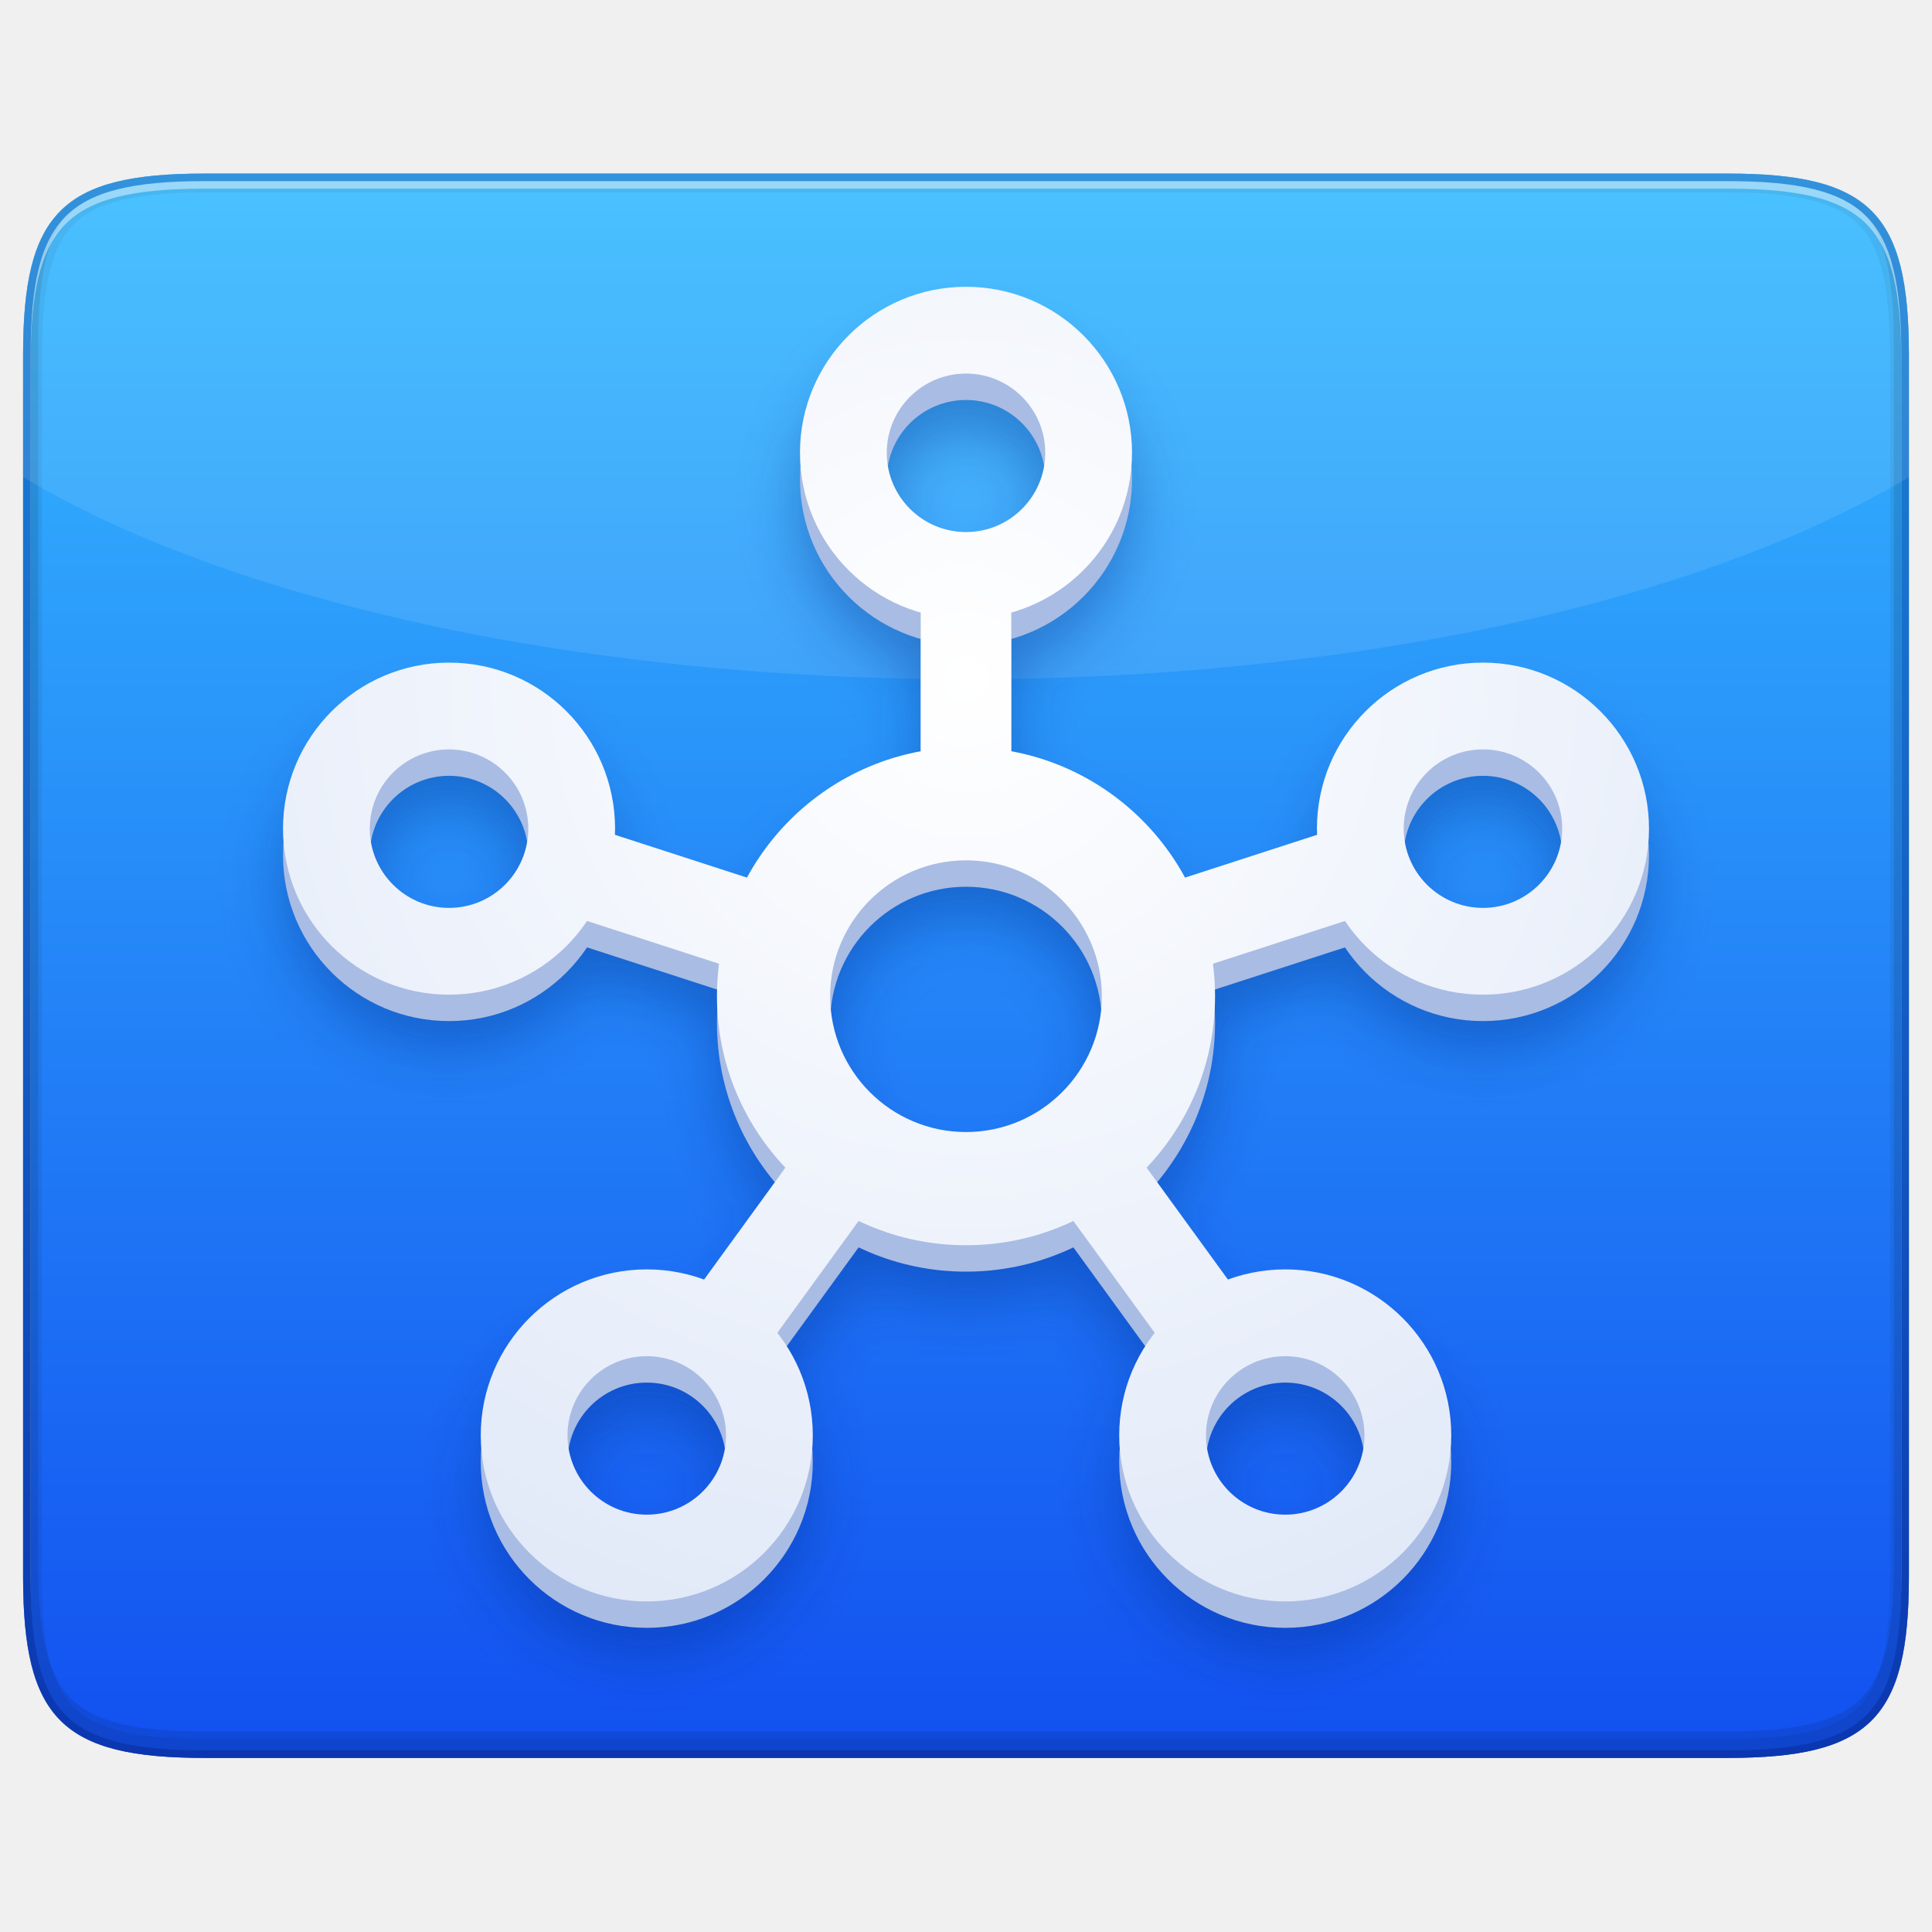
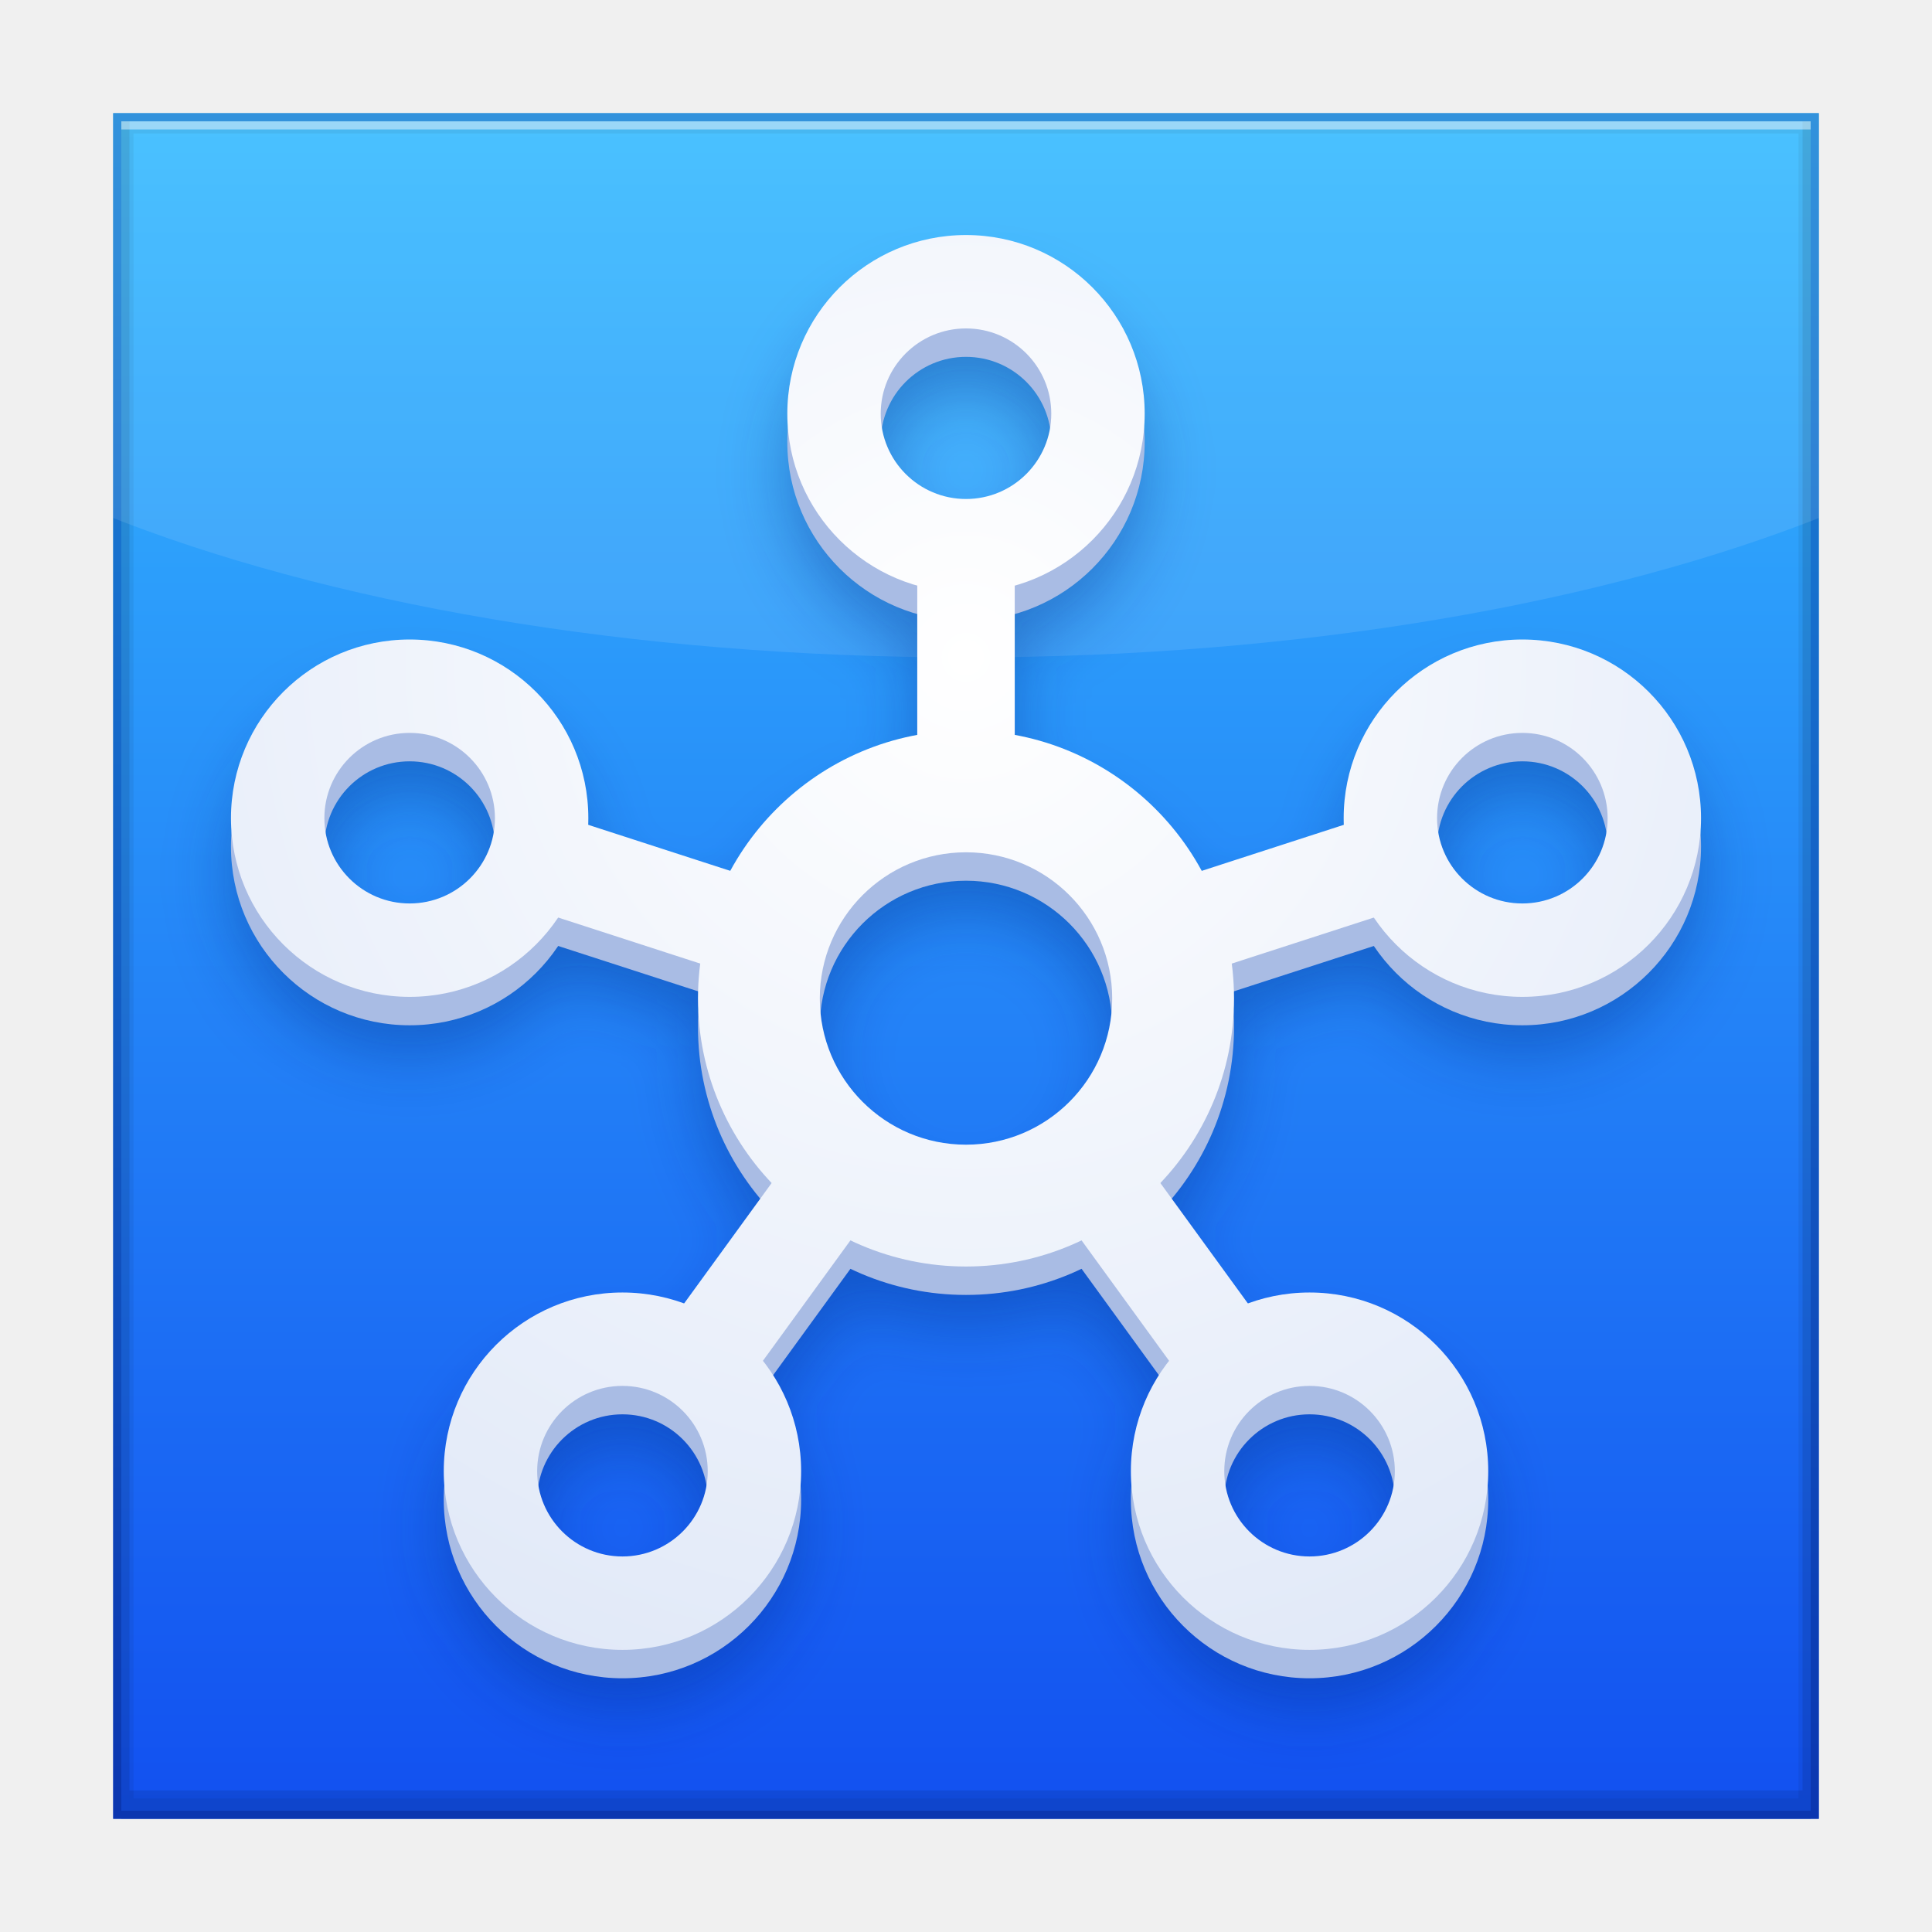
- <svg xmlns="http://www.w3.org/2000/svg" width="256" height="256" viewBox="0 0 256 256">
+ <svg xmlns="http://www.w3.org/2000/svg" width="256" height="256" viewBox="9.062 9.062 237.876 237.876">
  <defs>
-     <path id="tile" d="M27.06 23H228.94C247.74 23 252.94 28.2 252.94 47V208.93C252.94 227.73 247.74 232.93 228.94 232.93H27.06C8.26 232.93 3.06 227.73 3.06 208.93V47C3.06 28.2 8.26 23 27.06 23Z" />
+     <path id="tile" d="M23 23H233V233H23Z" />
    <clipPath id="tileClip">
      <use href="#tile" />
    </clipPath>
    <linearGradient id="tileFill" x1="0" y1="23" x2="0" y2="233" gradientUnits="userSpaceOnUse">
      <stop offset="0" stop-color="#36BBFF" />
      <stop offset="1" stop-color="#1250F0" />
    </linearGradient>
    <linearGradient id="tileRim" x1="0" y1="23" x2="0" y2="233" gradientUnits="userSpaceOnUse">
      <stop offset="0" stop-color="#1C86D8" />
      <stop offset="1" stop-color="#0B36B0" />
    </linearGradient>
    <radialGradient id="cer" cx="128" cy="90" r="150" gradientUnits="userSpaceOnUse">
      <stop offset="0" stop-color="#FFFFFF" />
      <stop offset="1" stop-color="#DDE6F7" />
    </radialGradient>
    <mask id="net" maskUnits="userSpaceOnUse" x="0" y="0" width="256" height="256">
      <g stroke="#FFFFFF" stroke-width="12" stroke-linecap="round">
        <line x1="128" y1="132" x2="128" y2="60" />
        <line x1="128" y1="132" x2="196.5" y2="109.8" />
        <line x1="128" y1="132" x2="170.3" y2="190.2" />
        <line x1="128" y1="132" x2="85.7" y2="190.2" />
        <line x1="128" y1="132" x2="59.5" y2="109.8" />
      </g>
      <g fill="#FFFFFF">
        <circle cx="128" cy="132" r="33" />
        <circle cx="128" cy="60" r="22" />
        <circle cx="196.5" cy="109.8" r="22" />
        <circle cx="170.3" cy="190.2" r="22" />
        <circle cx="85.7" cy="190.2" r="22" />
        <circle cx="59.5" cy="109.8" r="22" />
      </g>
      <g fill="#000000">
        <circle cx="128" cy="132" r="18" />
        <circle cx="128" cy="60" r="10.5" />
        <circle cx="196.5" cy="109.8" r="10.5" />
        <circle cx="170.3" cy="190.2" r="10.5" />
        <circle cx="85.7" cy="190.2" r="10.5" />
        <circle cx="59.5" cy="109.8" r="10.5" />
      </g>
    </mask>
    <filter id="blur" x="-10%" y="-10%" width="120%" height="120%">
      <feGaussianBlur stdDeviation="4" />
    </filter>
  </defs>
  <use href="#tile" fill="url(#tileFill)" />
  <g clip-path="url(#tileClip)" fill="none">
    <use href="#tile" stroke="#000" stroke-opacity="0.06" stroke-width="5" />
    <use href="#tile" stroke="#000" stroke-opacity="0.1" stroke-width="4" transform="translate(0 -1.5)" />
    <use href="#tile" stroke="#FFFFFF" stroke-opacity="0.45" stroke-width="2" transform="translate(0 1)" />
    <use href="#tile" stroke="url(#tileRim)" stroke-width="2" />
    <ellipse cx="128" cy="30" rx="150" ry="60" fill="#FFFFFF" opacity="0.1" />
  </g>
  <g filter="url(#blur)" opacity="0.4">
    <g transform="translate(0 7)">
      <rect width="256" height="256" fill="#062A8A" mask="url(#net)" />
    </g>
  </g>
  <g transform="translate(0 3.5)">
    <rect width="256" height="256" fill="#A9BCE4" mask="url(#net)" />
  </g>
  <rect width="256" height="256" fill="url(#cer)" mask="url(#net)" />
</svg>
